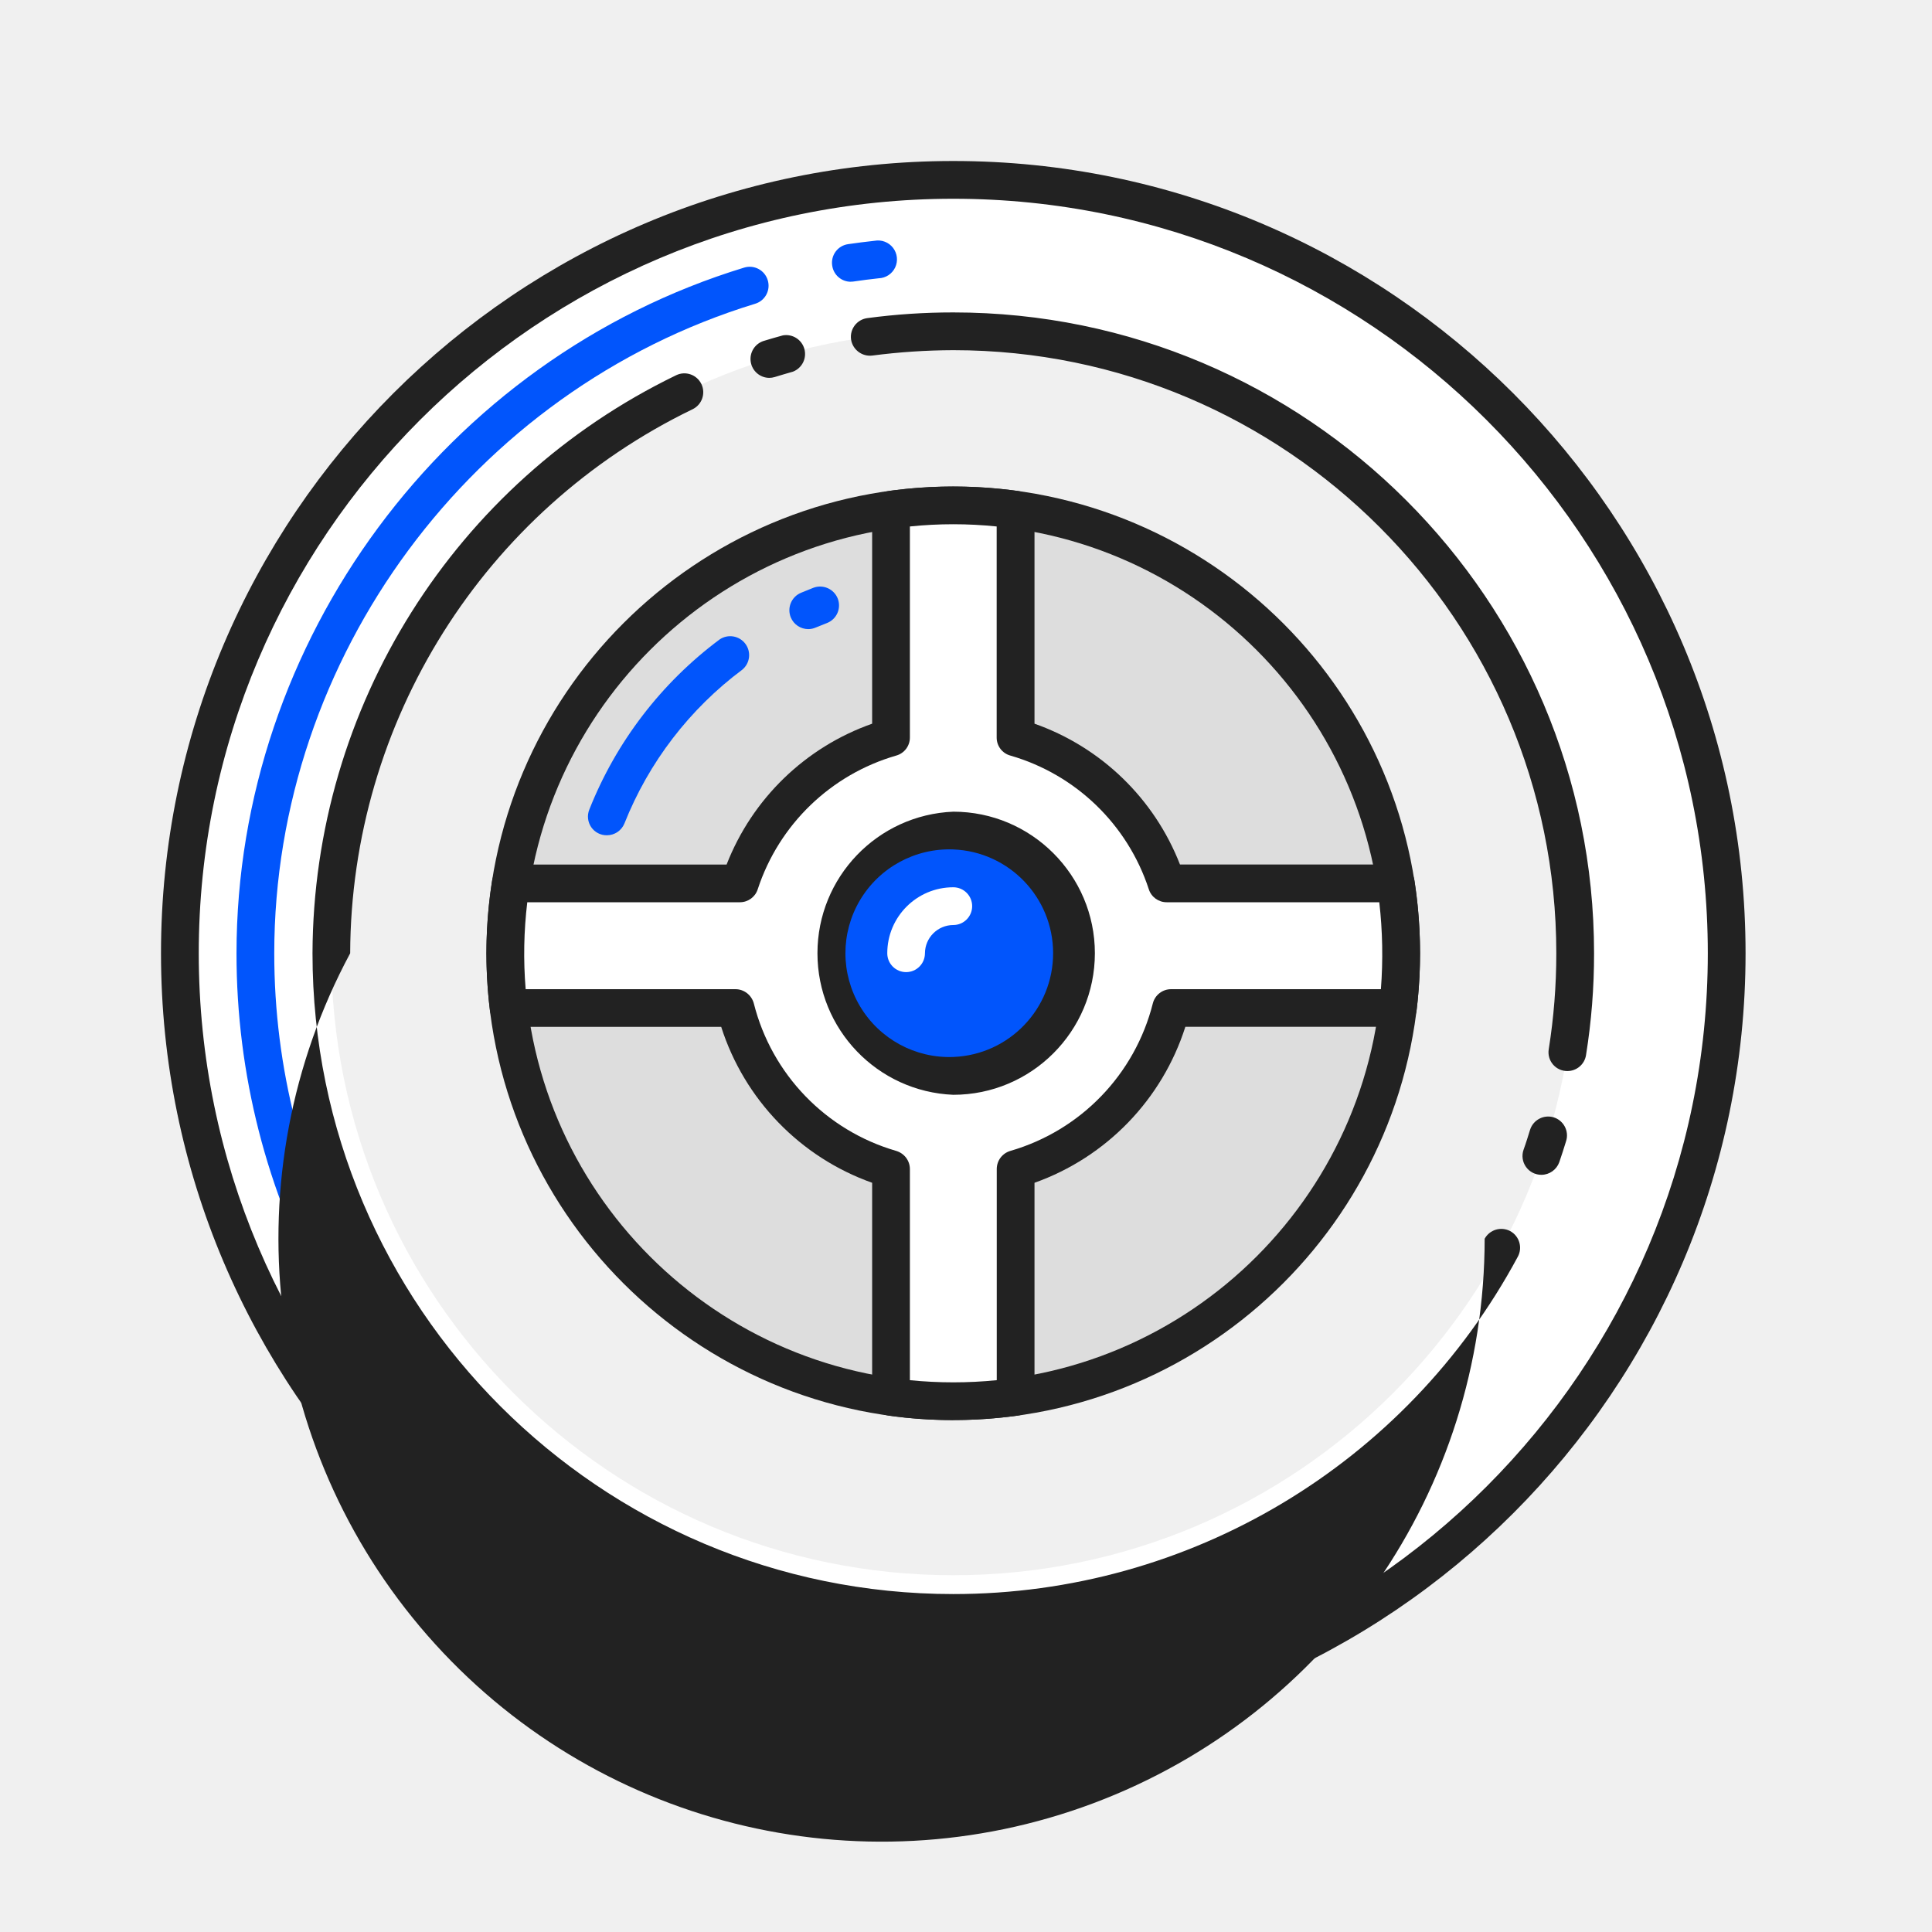
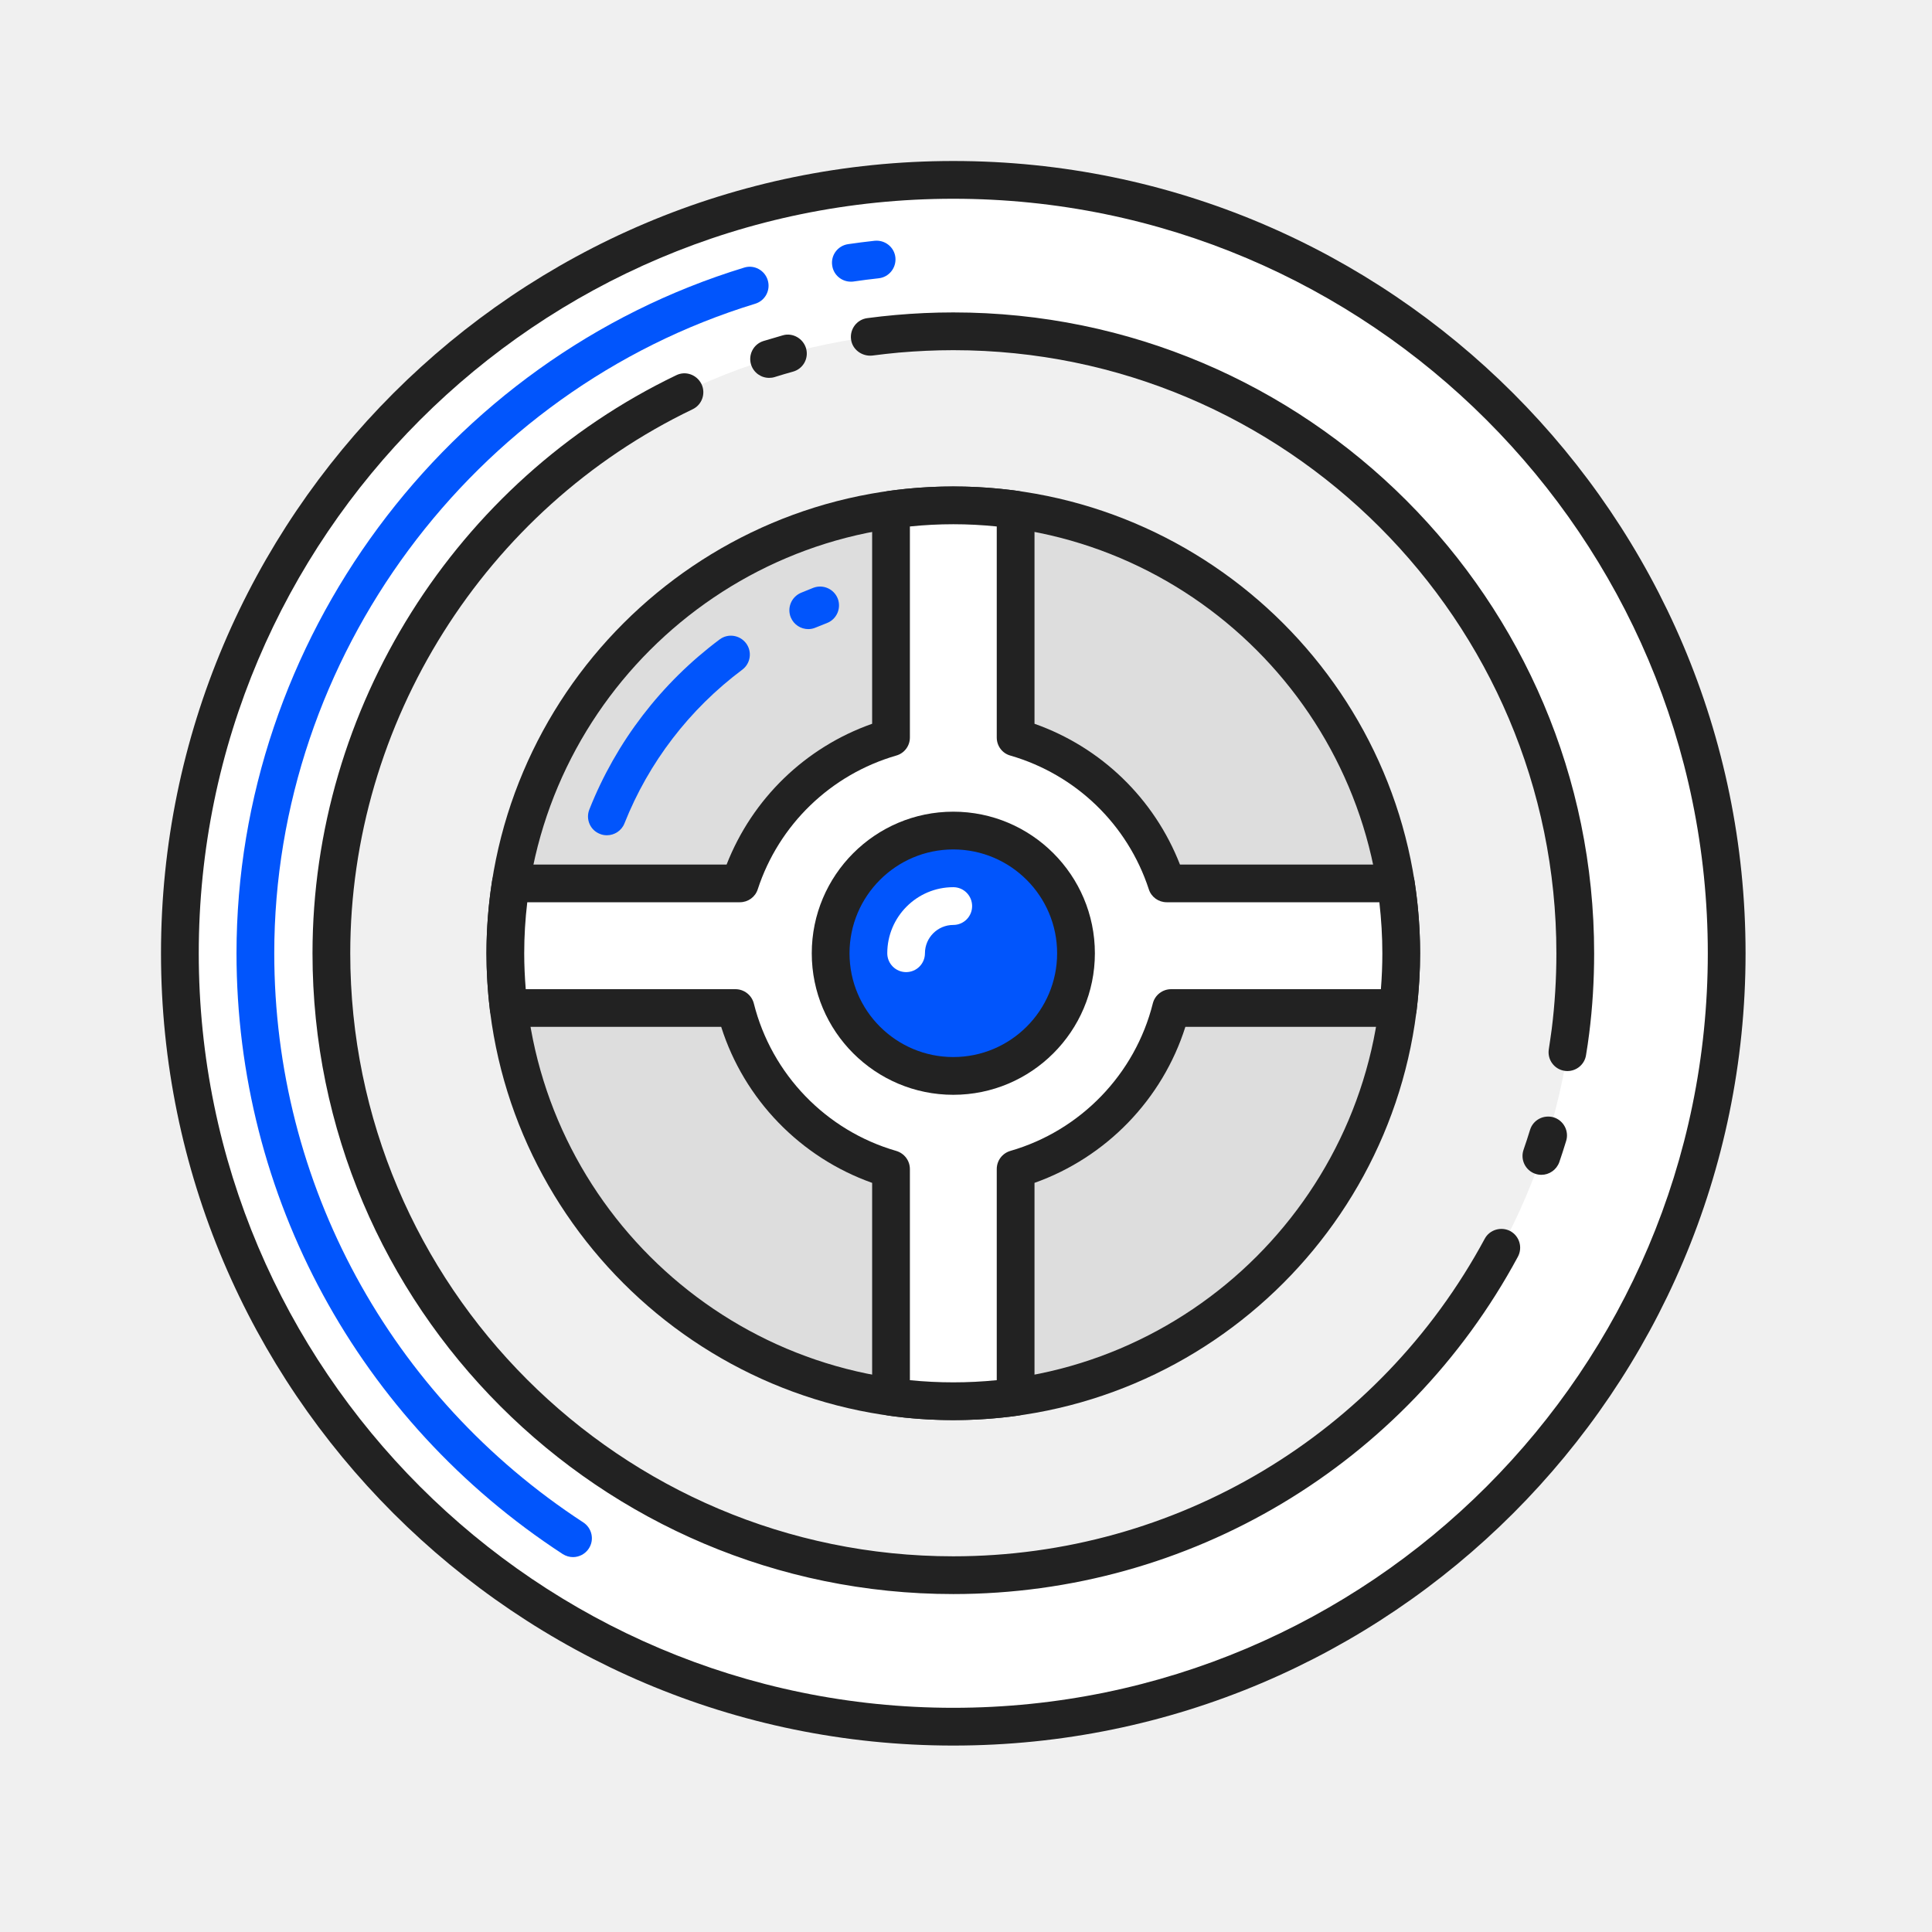
- <svg xmlns="http://www.w3.org/2000/svg" width="24" height="24" viewBox="0 0 24 24">
-   <g fill="none" fill-rule="evenodd">
-     <path d="M11.842 19.568a7.727 7.727 0 1 1 7.727-7.726 7.726 7.726 0 0 1-7.727 7.726m0-17.333a9.607 9.607 0 0 0-9.607 9.607c0 5.306 4.3 9.608 9.607 9.608 5.306 0 9.607-4.302 9.607-9.608a9.607 9.607 0 0 0-9.607-9.607" fill="#FFF" />
-     <path d="M11.842 2.469c-5.168 0-9.373 4.204-9.373 9.373 0 5.168 4.205 9.373 9.373 9.373 5.168 0 9.373-4.205 9.373-9.373 0-5.169-4.205-9.373-9.373-9.373m0 19.215C6.415 21.684 2 17.269 2 11.842 2 6.415 6.415 2 11.842 2c5.427 0 9.842 4.415 9.842 9.842 0 5.427-4.415 9.842-9.842 9.842" fill="#222" />
-     <path d="M10.57 3.5a.233.233 0 0 1-.232-.2.233.233 0 0 1 .197-.267c.11-.016.22-.03.33-.042a.235.235 0 1 1 .05.466 8.055 8.055 0 0 0-.312.04.194.194 0 0 1-.034.002M7.118 19.343a.241.241 0 0 1-.128-.038 8.887 8.887 0 0 1-4.052-7.463c0-3.881 2.593-7.384 6.307-8.518a.234.234 0 0 1 .292.156.234.234 0 0 1-.155.293c-3.518 1.075-5.975 4.392-5.975 8.069a8.42 8.42 0 0 0 3.84 7.07.234.234 0 0 1-.129.431" fill="#0155FC" />
-     <path d="M19.47 13.305a.233.233 0 0 1-.231-.271 7.551 7.551 0 0 0 .094-1.192c0-4.131-3.36-7.492-7.491-7.492a7.97 7.97 0 0 0-1.007.067.238.238 0 0 1-.263-.201.235.235 0 0 1 .2-.264 8.01 8.01 0 0 1 1.07-.071c4.39 0 7.96 3.57 7.96 7.96a7.909 7.909 0 0 1-.1 1.267.234.234 0 0 1-.231.197M9.554 4.694a.235.235 0 0 1-.07-.458c.08-.024.16-.048.242-.07a.235.235 0 0 1 .124.451 9.7 9.7 0 0 0-.227.067.231.231 0 0 1-.07.01m2.289 15.108c-4.39 0-7.96-3.57-7.96-7.96A8.008 8.008 0 0 1 8.4 4.661a.234.234 0 1 1 .203.423 7.536 7.536 0 0 0-4.253 6.758 7.492 7.492 0 1 0 14.093 3.546.236.236 0 0 1 .317-.095.235.235 0 0 1 .095.318 7.957 7.957 0 0 1-7.014 4.191m7.307-5.208a.234.234 0 0 1-.222-.311c.03-.082.055-.165.081-.248a.236.236 0 0 1 .293-.155c.123.038.194.17.155.294a8.054 8.054 0 0 1-.085.263.237.237 0 0 1-.222.157" fill="#222" />
-     <path d="M6.277 11.842a5.564 5.564 0 1 1 11.13 0 5.564 5.564 0 0 1-11.13 0" fill="#DDD" />
-     <path d="M10.04 7.815a.235.235 0 0 1-.216-.144.235.235 0 0 1 .126-.307l.153-.062a.236.236 0 0 1 .304.134.235.235 0 0 1-.135.304l-.14.056a.229.229 0 0 1-.091.019m-2.502 2.561a.232.232 0 0 1-.218-.32A4.878 4.878 0 0 1 8.94 7.943a.235.235 0 0 1 .281.376 4.42 4.42 0 0 0-1.464 1.91.235.235 0 0 1-.218.147" fill="#0155FC" />
-     <path d="M11.842 6.512a5.337 5.337 0 0 0-5.33 5.33 5.337 5.337 0 0 0 5.33 5.33 5.336 5.336 0 0 0 5.33-5.33 5.336 5.336 0 0 0-5.33-5.33m0 11.129a5.806 5.806 0 0 1-5.8-5.8 5.806 5.806 0 0 1 5.8-5.798 5.806 5.806 0 0 1 5.799 5.799 5.806 5.806 0 0 1-5.8 5.799" fill="#222" />
-     <path d="M12.615 9.161v-2.83a5.638 5.638 0 0 0-1.547 0v2.83a2.793 2.793 0 0 0-1.878 1.812H6.344a5.8 5.8 0 0 0-.026 1.548h2.818a2.794 2.794 0 0 0 1.932 2.001v2.83a5.488 5.488 0 0 0 1.547 0v-2.83a2.797 2.797 0 0 0 1.933-2h2.817a5.671 5.671 0 0 0-.026-1.548h-2.845a2.797 2.797 0 0 0-1.879-1.813" fill="#FFF" />
-     <path d="M11.303 17.145c.359.036.72.036 1.079 0v-2.622c0-.105.068-.196.169-.226a2.56 2.56 0 0 0 1.77-1.833.234.234 0 0 1 .227-.176h2.606a5.655 5.655 0 0 0-.02-1.08h-2.641a.232.232 0 0 1-.222-.161 2.555 2.555 0 0 0-1.72-1.661.231.231 0 0 1-.17-.224V6.54a5.258 5.258 0 0 0-1.078 0v2.622a.232.232 0 0 1-.17.224 2.559 2.559 0 0 0-1.72 1.66.232.232 0 0 1-.222.162H6.55a5.355 5.355 0 0 0-.02 1.08h2.606c.107 0 .2.073.228.176a2.56 2.56 0 0 0 1.769 1.833c.1.03.17.12.17.226v2.622zm.539.496c-.268 0-.54-.018-.806-.056a.234.234 0 0 1-.202-.232v-2.66a3.036 3.036 0 0 1-1.875-1.937h-2.64a.236.236 0 0 1-.233-.206 5.8 5.8 0 0 1 .028-1.612.233.233 0 0 1 .23-.198h2.682a3.016 3.016 0 0 1 1.808-1.75V6.333c0-.118.086-.217.202-.233a5.888 5.888 0 0 1 1.613 0 .235.235 0 0 1 .202.233V8.99c.828.292 1.488.93 1.807 1.749h2.68c.116 0 .215.084.233.198a5.974 5.974 0 0 1 .027 1.61.234.234 0 0 1-.233.208h-2.64a3.036 3.036 0 0 1-1.874 1.938v2.659a.235.235 0 0 1-.202.232 5.75 5.75 0 0 1-.807.056z" fill="#222" />
-     <path d="M11.842 13.365a1.524 1.524 0 1 1 1.524-1.523c0 .841-.682 1.523-1.524 1.523" fill="#0155FC" />
-     <path d="M11.256 12.076a.234.234 0 0 1-.234-.234.82.82 0 0 1 .82-.82.234.234 0 1 1 0 .469.353.353 0 0 0-.352.351.234.234 0 0 1-.234.234" fill="#FFF" />
-     <path d="M11.842 10.552a1.29 1.29 0 1 0 .002 2.578 1.29 1.29 0 0 0-.002-2.578m0 3.048a1.76 1.76 0 0 1 0-3.517c.97 0 1.759.789 1.759 1.759a1.76 1.76 0 0 1-1.76 1.758" fill="#222" />
+ <svg xmlns="http://www.w3.org/2000/svg" width="24px" height="24px" viewBox="0 0 24 24" version="1.1">
+   <defs />
+   <g id="icons/sys/Accelerometer" stroke="none" stroke-width="1" fill="none" fill-rule="evenodd">
+     <path d="M11.842,19.568 C7.575,19.568 4.115,16.109 4.115,11.842 C4.115,7.575 7.575,4.116 11.842,4.116 C16.11,4.116 19.569,7.575 19.569,11.842 C19.569,16.109 16.11,19.568 11.842,19.568 M11.842,2.235 C6.536,2.235 2.235,6.536 2.235,11.842 C2.235,17.148 6.536,21.45 11.842,21.45 C17.148,21.45 21.449,17.148 21.449,11.842 C21.449,6.536 17.148,2.235 11.842,2.235" id="Fill-1" fill="#FFFFFF" />
+     <path d="M11.842,2.469 C6.674,2.469 2.469,6.673 2.469,11.842 C2.469,17.01 6.674,21.215 11.842,21.215 C17.01,21.215 21.215,17.01 21.215,11.842 C21.215,6.673 17.01,2.469 11.842,2.469 M11.842,21.684 C6.415,21.684 2,17.269 2,11.842 C2,6.415 6.415,2 11.842,2 C17.269,2 21.684,6.415 21.684,11.842 C21.684,17.269 17.269,21.684 11.842,21.684" id="Fill-3" fill="#222222" />
+     <path d="M10.569,3.499 C10.455,3.499 10.354,3.415 10.338,3.299 C10.318,3.171 10.407,3.052 10.535,3.033 C10.644,3.017 10.754,3.003 10.864,2.991 C10.993,2.978 11.109,3.069 11.123,3.198 C11.136,3.327 11.044,3.443 10.915,3.457 C10.81,3.469 10.707,3.481 10.603,3.497 C10.591,3.499 10.581,3.499 10.569,3.499" id="Fill-6" fill="#0155FC" />
+     <path d="M7.118,19.343 C7.074,19.343 7.03,19.33 6.99,19.305 C4.453,17.65 2.938,14.86 2.938,11.842 C2.938,7.961 5.531,4.458 9.245,3.324 C9.368,3.285 9.5,3.357 9.537,3.48 C9.575,3.604 9.506,3.735 9.382,3.773 C5.864,4.848 3.407,8.165 3.407,11.842 C3.407,14.701 4.843,17.344 7.246,18.912 C7.354,18.983 7.386,19.128 7.314,19.237 C7.269,19.305 7.194,19.343 7.118,19.343" id="Fill-8" fill="#0155FC" />
+     <path d="M19.471,13.305 C19.459,13.305 19.447,13.304 19.434,13.302 C19.306,13.282 19.219,13.161 19.24,13.034 C19.252,12.951 19.265,12.868 19.276,12.784 C19.315,12.475 19.334,12.158 19.334,11.842 C19.334,7.711 15.973,4.35 11.842,4.35 C11.615,4.35 11.389,4.361 11.166,4.38 C11.055,4.39 10.945,4.403 10.835,4.417 C10.71,4.43 10.588,4.344 10.572,4.216 C10.555,4.087 10.645,3.969 10.773,3.952 C10.889,3.937 11.006,3.923 11.124,3.913 C11.361,3.892 11.601,3.881 11.842,3.881 C16.232,3.881 19.803,7.452 19.803,11.842 C19.803,12.177 19.783,12.514 19.741,12.842 C19.73,12.931 19.717,13.019 19.702,13.108 C19.684,13.223 19.584,13.305 19.471,13.305" id="Fill-10" fill="#222222" />
+     <path d="M9.554,4.694 C9.454,4.694 9.362,4.63 9.33,4.529 C9.292,4.405 9.361,4.274 9.485,4.236 C9.565,4.212 9.645,4.188 9.726,4.165 C9.847,4.13 9.979,4.205 10.014,4.33 C10.048,4.455 9.975,4.583 9.85,4.617 C9.774,4.638 9.699,4.66 9.623,4.684 C9.601,4.691 9.577,4.694 9.554,4.694" id="Fill-12" fill="#222222" />
+     <path d="M11.842,19.802 C7.452,19.802 3.882,16.232 3.882,11.842 C3.882,8.798 5.655,5.98 8.401,4.661 C8.517,4.604 8.656,4.654 8.714,4.771 C8.77,4.888 8.721,5.028 8.604,5.084 C6.02,6.324 4.351,8.978 4.351,11.842 C4.351,15.973 7.711,19.333 11.842,19.333 C14.603,19.333 17.132,17.822 18.444,15.388 C18.505,15.274 18.65,15.234 18.761,15.293 C18.875,15.355 18.917,15.496 18.856,15.611 C17.463,18.197 14.776,19.802 11.842,19.802" id="Fill-14" fill="#222222" />
+     <path d="M19.148,14.594 C19.123,14.594 19.096,14.59 19.071,14.581 C18.949,14.539 18.884,14.406 18.926,14.283 C18.955,14.201 18.981,14.118 19.007,14.035 C19.045,13.912 19.174,13.844 19.3,13.88 C19.423,13.918 19.494,14.05 19.455,14.174 C19.428,14.262 19.4,14.35 19.37,14.437 C19.335,14.533 19.245,14.594 19.148,14.594" id="Fill-16" fill="#222222" />
+     <path d="M6.277,11.842 C6.277,8.769 8.768,6.278 11.841,6.278 C14.915,6.278 17.406,8.769 17.406,11.842 C17.406,14.915 14.915,17.406 11.841,17.406 C8.768,17.406 6.277,14.915 6.277,11.842" id="Fill-18" fill="#DDDDDD" />
+     <path d="M10.041,7.815 C9.949,7.815 9.862,7.761 9.824,7.671 C9.774,7.551 9.831,7.415 9.95,7.364 L10.103,7.302 C10.224,7.256 10.359,7.315 10.407,7.436 C10.453,7.557 10.394,7.693 10.272,7.74 L10.132,7.796 C10.102,7.809 10.071,7.815 10.041,7.815" id="Fill-20" fill="#0155FC" />
+     <path d="M7.539,10.376 C7.51,10.376 7.48,10.371 7.452,10.359 C7.332,10.313 7.273,10.176 7.321,10.056 C7.653,9.217 8.213,8.486 8.94,7.943 C9.043,7.866 9.189,7.887 9.268,7.991 C9.346,8.095 9.324,8.242 9.221,8.319 C8.563,8.811 8.058,9.471 7.757,10.229 C7.721,10.32 7.632,10.376 7.539,10.376" id="Fill-22" fill="#0155FC" />
+     <path d="M11.842,6.512 C8.904,6.512 6.512,8.903 6.512,11.842 C6.512,14.781 8.904,17.172 11.842,17.172 C14.781,17.172 17.172,14.781 17.172,11.842 C17.172,8.903 14.781,6.512 11.842,6.512 M11.842,17.641 C8.645,17.641 6.043,15.039 6.043,11.842 C6.043,8.644 8.645,6.043 11.842,6.043 C15.039,6.043 17.641,8.644 17.641,11.842 C17.641,15.039 15.039,17.641 11.842,17.641" id="Fill-24" fill="#222222" />
+     <path d="M12.615,9.161 L12.615,6.331 C12.362,6.296 12.104,6.277 11.842,6.277 C11.579,6.277 11.321,6.296 11.068,6.331 L11.068,9.161 C10.18,9.417 9.475,10.1 9.19,10.973 L6.344,10.973 C6.301,11.257 6.277,11.547 6.277,11.842 C6.277,12.072 6.292,12.299 6.318,12.521 L9.136,12.521 C9.377,13.484 10.118,14.248 11.068,14.522 L11.068,17.352 C11.321,17.388 11.579,17.406 11.842,17.406 C12.104,17.406 12.362,17.388 12.615,17.352 L12.615,14.522 C13.565,14.248 14.306,13.484 14.548,12.521 L17.365,12.521 C17.391,12.299 17.406,12.072 17.406,11.842 C17.406,11.547 17.383,11.257 17.339,10.973 L14.494,10.973 C14.208,10.1 13.503,9.417 12.615,9.161" id="Fill-26" fill="#FFFFFF" />
+     <path d="M11.303,17.145 C11.662,17.181 12.023,17.181 12.382,17.145 L12.382,14.523 C12.382,14.418 12.45,14.327 12.551,14.297 C13.422,14.046 14.101,13.344 14.321,12.464 C14.347,12.361 14.441,12.288 14.548,12.288 L17.154,12.288 C17.166,12.136 17.172,11.988 17.172,11.842 C17.172,11.632 17.159,11.419 17.135,11.208 L14.493,11.208 C14.392,11.208 14.302,11.144 14.271,11.047 C14.008,10.242 13.365,9.622 12.551,9.386 C12.45,9.358 12.382,9.266 12.382,9.162 L12.382,6.54 C12.023,6.503 11.662,6.503 11.303,6.54 L11.303,9.162 C11.303,9.266 11.234,9.358 11.133,9.386 C10.32,9.622 9.676,10.243 9.413,11.047 C9.382,11.144 9.292,11.208 9.191,11.208 L6.55,11.208 C6.525,11.417 6.512,11.63 6.512,11.842 C6.512,11.991 6.519,12.139 6.531,12.288 L9.136,12.288 C9.243,12.288 9.337,12.361 9.364,12.464 C9.584,13.344 10.262,14.046 11.133,14.297 C11.234,14.327 11.303,14.418 11.303,14.523 L11.303,17.145 Z M11.842,17.641 C11.574,17.641 11.303,17.623 11.036,17.585 C10.92,17.569 10.834,17.47 10.834,17.353 L10.834,14.694 C9.943,14.378 9.244,13.657 8.959,12.756 L6.32,12.756 C6.2,12.756 6.101,12.667 6.086,12.55 C6.058,12.317 6.043,12.079 6.043,11.842 C6.043,11.539 6.067,11.235 6.114,10.938 C6.131,10.824 6.23,10.74 6.345,10.74 L9.026,10.74 C9.346,9.921 10.005,9.283 10.834,8.991 L10.834,6.332 C10.834,6.214 10.92,6.115 11.036,6.099 C11.571,6.025 12.115,6.025 12.649,6.099 C12.764,6.115 12.851,6.214 12.851,6.332 L12.851,8.991 C13.679,9.283 14.339,9.921 14.658,10.74 L17.339,10.74 C17.454,10.74 17.553,10.824 17.571,10.938 C17.617,11.238 17.641,11.541 17.641,11.842 C17.641,12.073 17.626,12.31 17.598,12.549 C17.584,12.667 17.485,12.756 17.365,12.756 L14.725,12.756 C14.44,13.657 13.741,14.378 12.851,14.694 L12.851,17.353 C12.851,17.47 12.764,17.569 12.649,17.585 C12.381,17.623 12.111,17.641 11.842,17.641 Z" id="Fill-28" fill="#222222" />
+     <path d="M11.842,13.365 C11,13.365 10.319,12.683 10.319,11.842 C10.319,11 11,10.317 11.842,10.317 C12.684,10.317 13.366,11 13.366,11.842 C13.366,12.683 12.684,13.365 11.842,13.365" id="Fill-30" fill="#0155FC" />
+     <path d="M11.256,12.076 C11.127,12.076 11.022,11.971 11.022,11.842 C11.022,11.389 11.39,11.021 11.842,11.021 C11.972,11.021 12.076,11.126 12.076,11.256 C12.076,11.385 11.972,11.49 11.842,11.49 C11.649,11.49 11.49,11.647 11.49,11.842 C11.49,11.971 11.386,12.076 11.256,12.076" id="Fill-32" fill="#FFFFFF" />
+     <path d="M11.842,10.552 C11.131,10.552 10.553,11.131 10.553,11.842 C10.553,12.553 11.131,13.131 11.842,13.131 C12.554,13.131 13.132,12.553 13.132,11.842 C13.132,11.131 12.554,10.552 11.842,10.552 M11.842,13.6 C10.872,13.6 10.084,12.812 10.084,11.842 C10.084,10.872 10.872,10.083 11.842,10.083 C12.812,10.083 13.601,10.872 13.601,11.842 C13.601,12.812 12.812,13.6 11.842,13.6" id="Fill-34" fill="#222222" />
  </g>
</svg>
